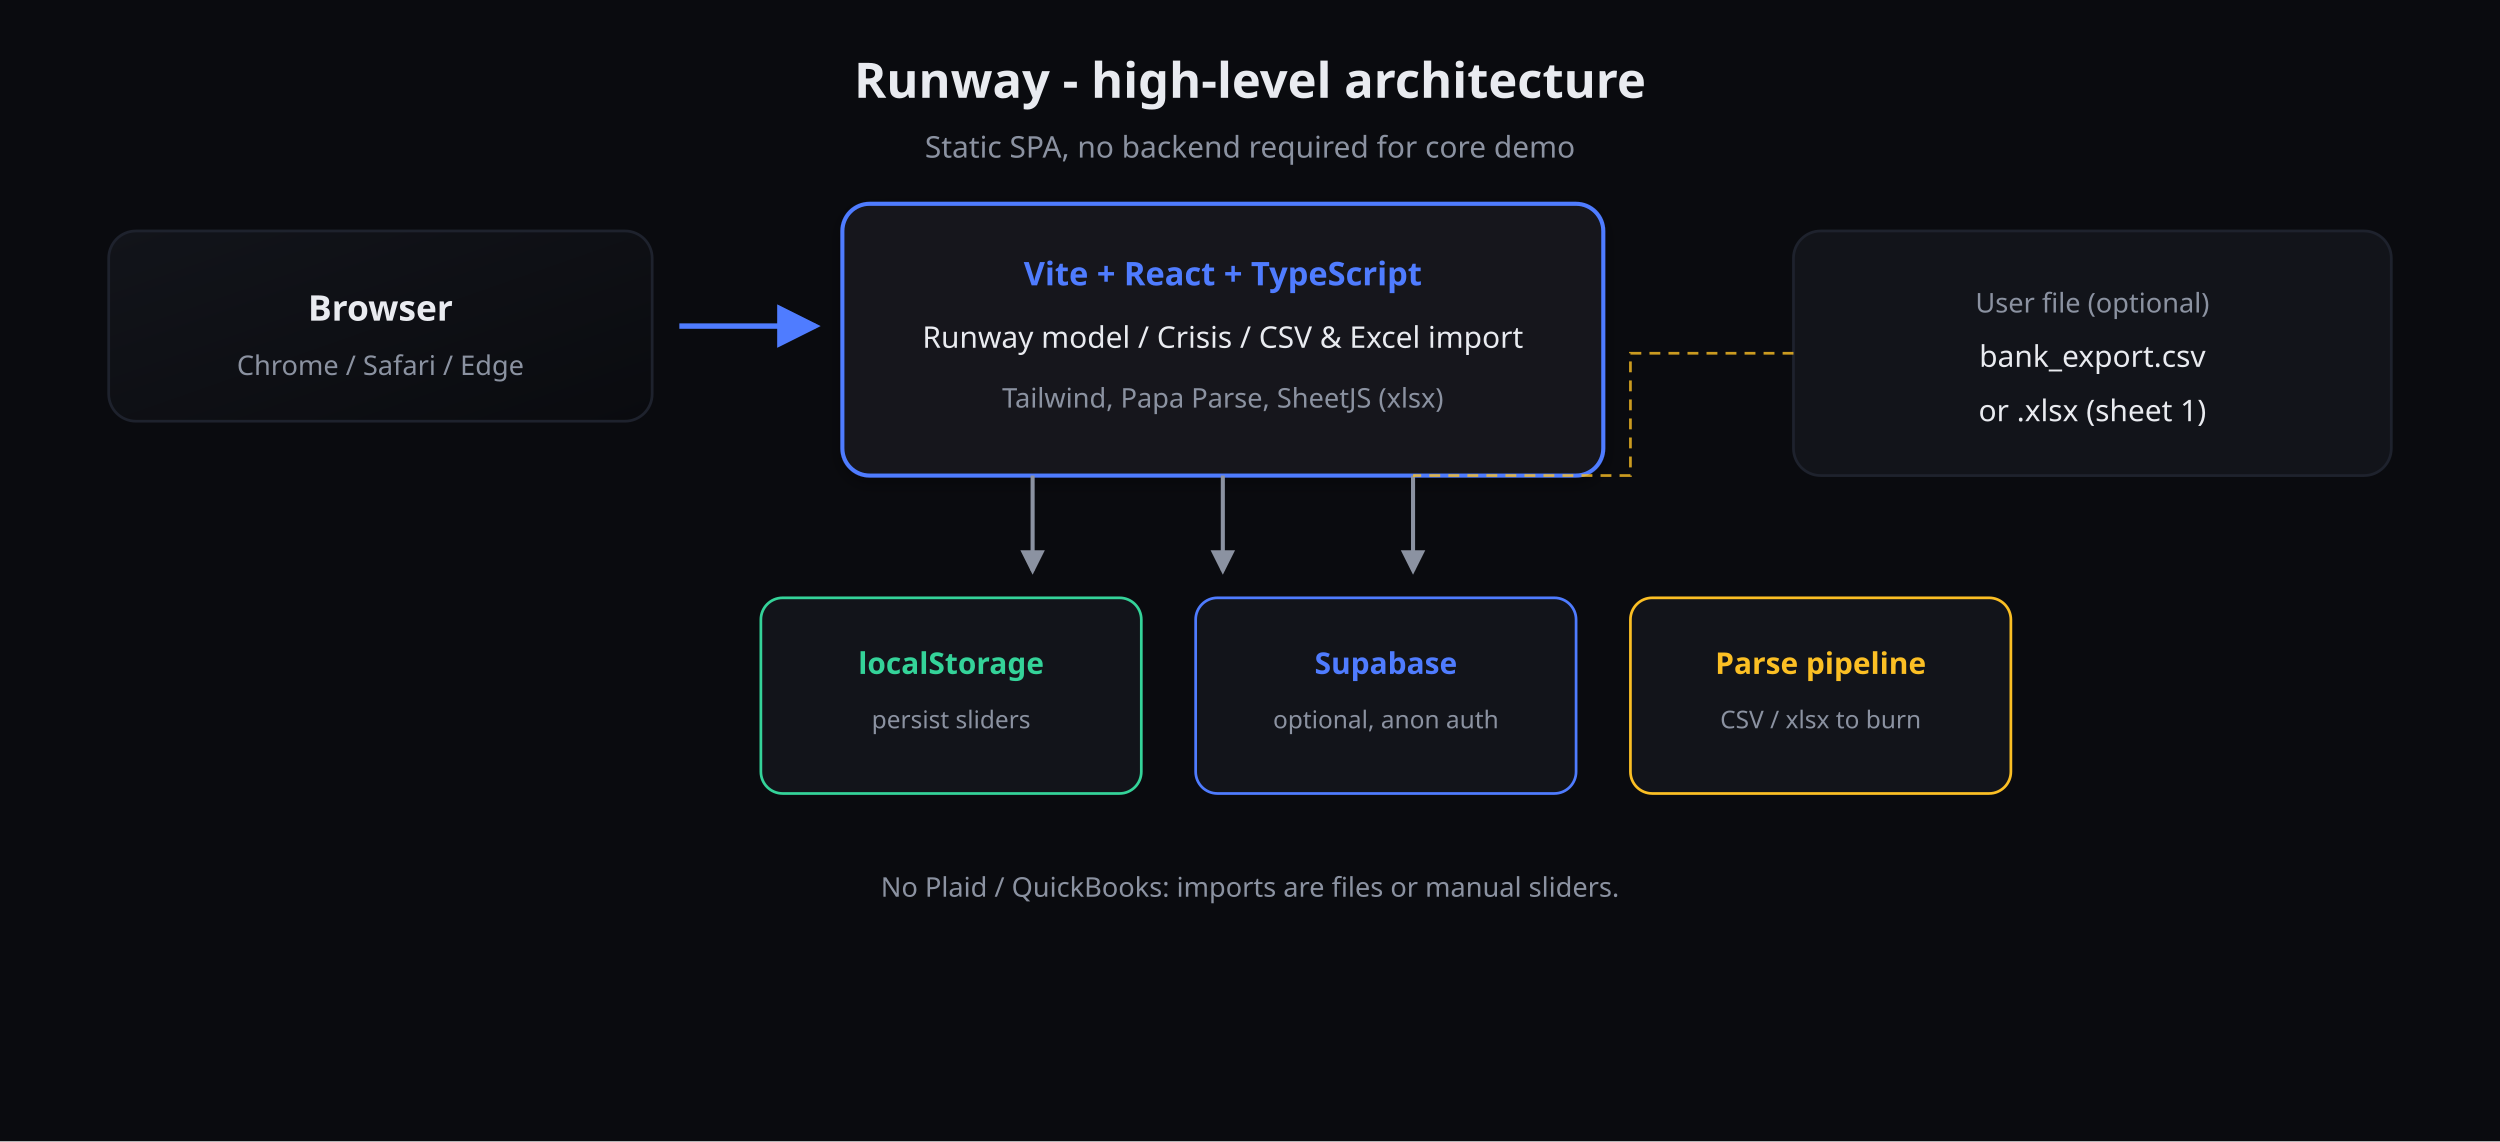
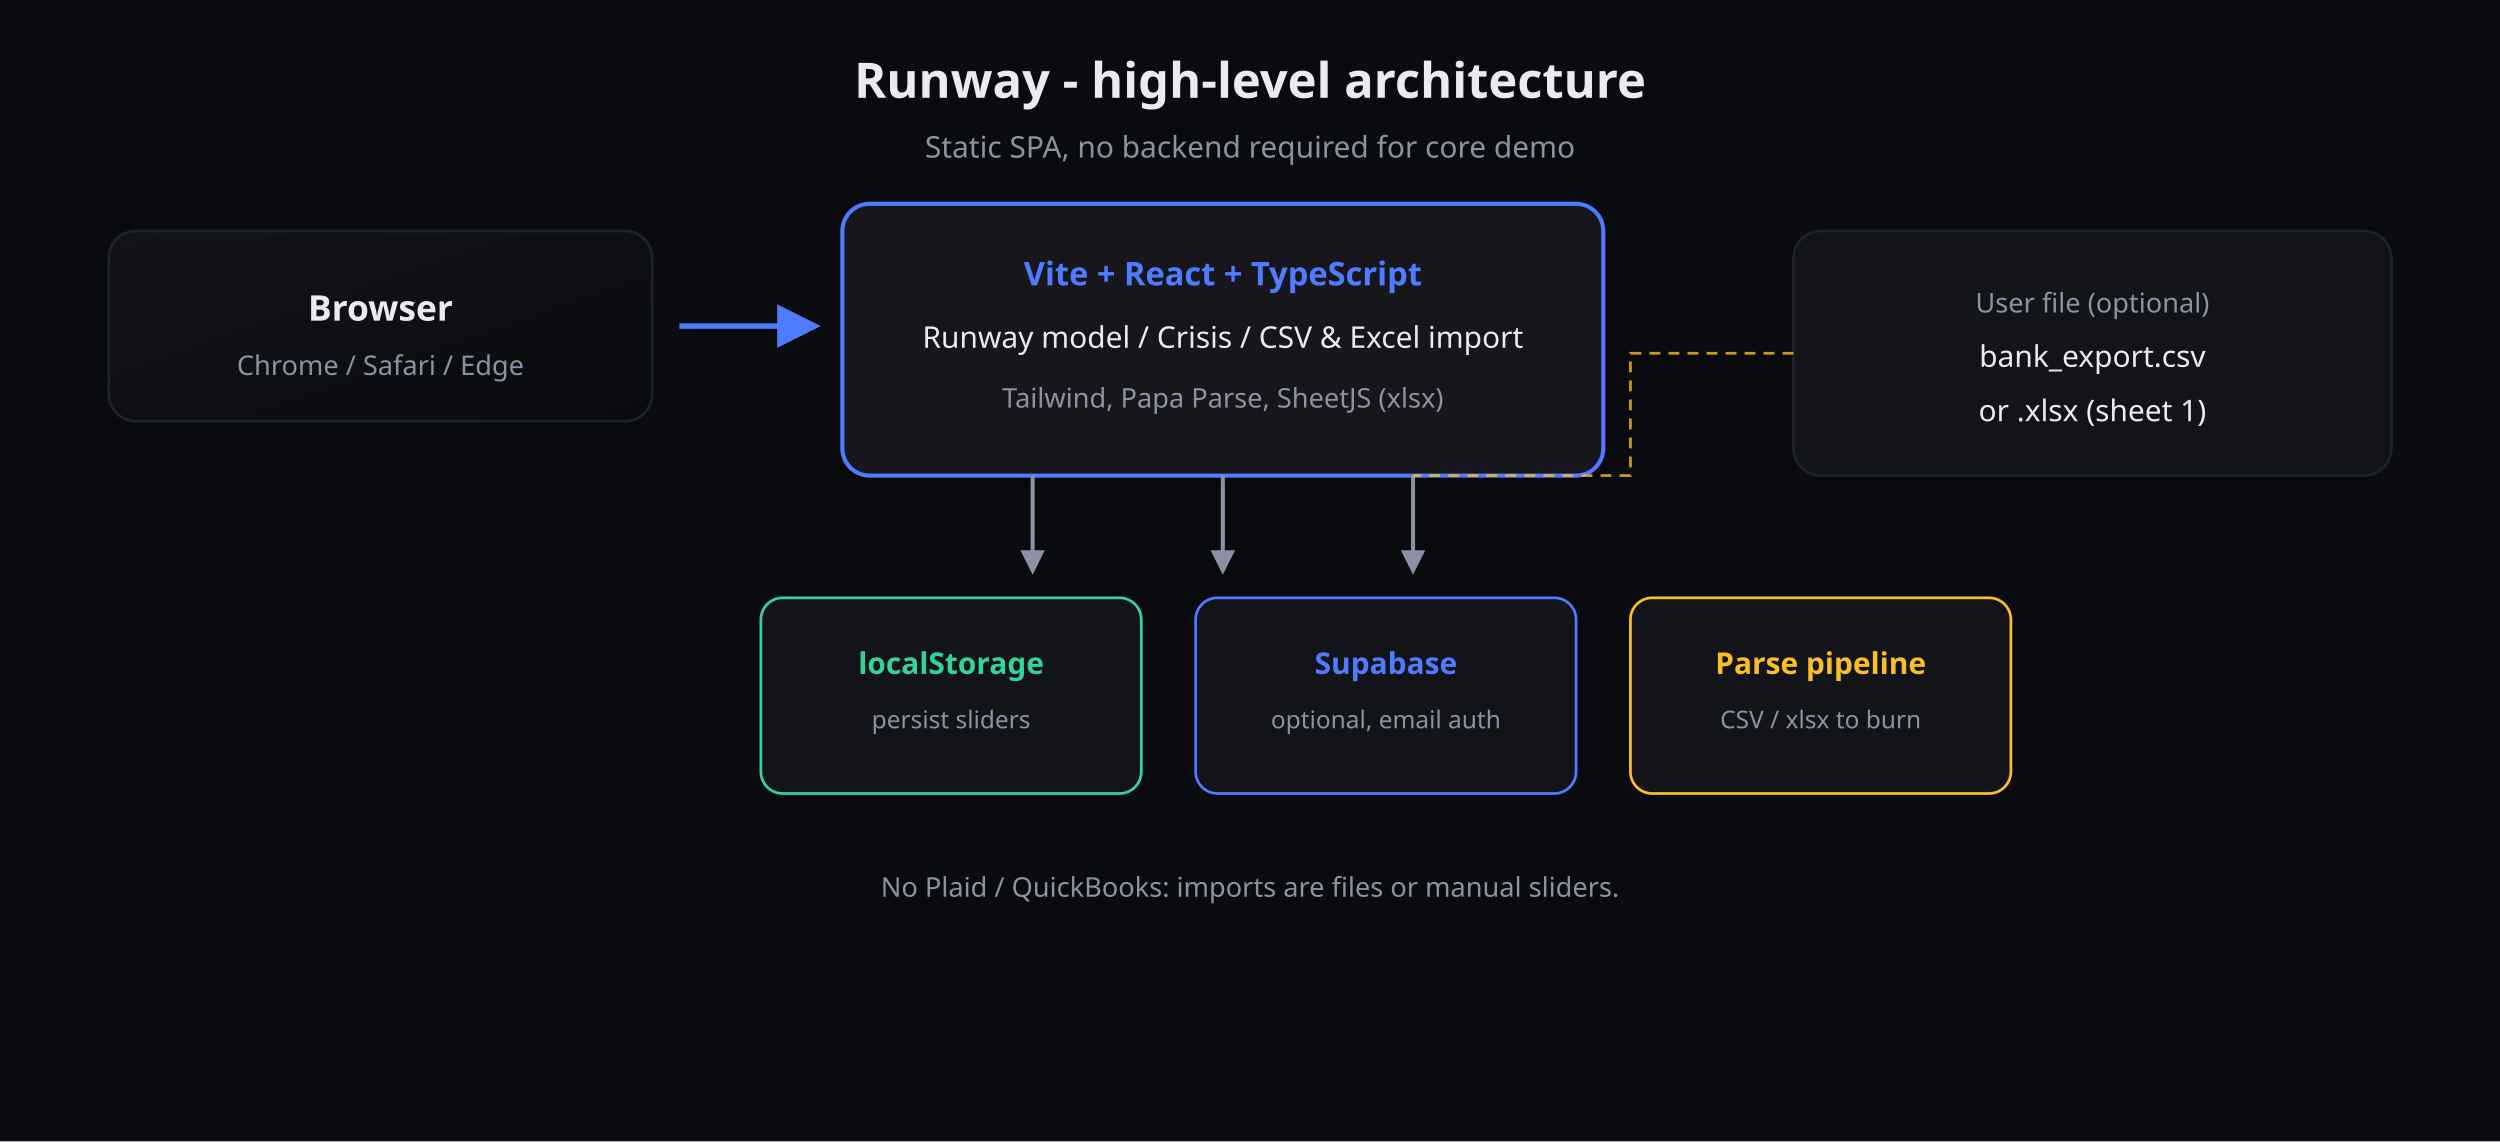
<svg xmlns="http://www.w3.org/2000/svg" viewBox="0 0 920 420" width="920" height="420">
  <defs>
    <linearGradient id="bg" x1="0%" y1="0%" x2="100%" y2="100%">
      <stop offset="0%" style="stop-color:#12141a" />
      <stop offset="100%" style="stop-color:#0a0b0f" />
    </linearGradient>
    <filter id="shadow">
      <feDropShadow dx="0" dy="2" stdDeviation="3" flood-opacity="0.35" />
    </filter>
    <marker id="arr" markerWidth="8" markerHeight="8" refX="7" refY="4" orient="auto">
      <polygon points="0 0, 8 4, 0 8" fill="#4f7cff" />
    </marker>
    <marker id="arr2" markerWidth="6" markerHeight="6" refX="5" refY="3" orient="auto">
      <polygon points="0 0, 6 3, 0 6" fill="#8b92a1" />
    </marker>
  </defs>
  <rect width="920" height="420" fill="#0a0b0f" />
  <text x="460" y="36" fill="#e9ebf0" font-family="system-ui,Segoe UI,sans-serif" font-size="18" font-weight="600" text-anchor="middle">Runway - high-level architecture</text>
  <text x="460" y="58" fill="#8b92a1" font-family="system-ui,sans-serif" font-size="11" text-anchor="middle">Static SPA, no backend required for core demo</text>
  <rect x="40" y="85" width="200" height="70" rx="10" fill="url(#bg)" stroke="#1e222d" stroke-width="1" />
  <text x="140" y="118" fill="#e9ebf0" font-family="system-ui,sans-serif" font-size="13" font-weight="600" text-anchor="middle">Browser</text>
  <text x="140" y="138" fill="#8b92a1" font-family="system-ui,sans-serif" font-size="10" text-anchor="middle">Chrome / Safari / Edge</text>
  <path d="M 250 120 L 300 120" stroke="#4f7cff" stroke-width="2" marker-end="url(#arr)" />
  <rect x="310" y="75" width="280" height="100" rx="10" fill="#12141a" stroke="#4f7cff" stroke-width="1.5" filter="url(#shadow)" />
  <text x="450" y="105" fill="#4f7cff" font-family="system-ui,sans-serif" font-size="12" font-weight="600" text-anchor="middle">Vite + React + TypeScript</text>
  <text x="450" y="128" fill="#e9ebf0" font-family="system-ui,sans-serif" font-size="11" text-anchor="middle">Runway model / Crisis / CSV &amp; Excel import</text>
  <text x="450" y="150" fill="#8b92a1" font-family="system-ui,sans-serif" font-size="10" text-anchor="middle">Tailwind, Papa Parse, SheetJS (xlsx)</text>
  <path d="M 380 175 L 380 210" stroke="#8b92a1" stroke-width="1.5" marker-end="url(#arr2)" />
  <path d="M 450 175 L 450 210" stroke="#8b92a1" stroke-width="1.5" marker-end="url(#arr2)" />
  <path d="M 520 175 L 520 210" stroke="#8b92a1" stroke-width="1.5" marker-end="url(#arr2)" />
  <rect x="280" y="220" width="140" height="72" rx="8" fill="#12141a" stroke="#34d399" stroke-width="1" />
  <text x="350" y="248" fill="#34d399" font-family="system-ui,sans-serif" font-size="11" font-weight="600" text-anchor="middle">localStorage</text>
  <text x="350" y="268" fill="#8b92a1" font-family="system-ui,sans-serif" font-size="9" text-anchor="middle">persist sliders</text>
  <rect x="440" y="220" width="140" height="72" rx="8" fill="#12141a" stroke="#4f7cff" stroke-width="1" />
  <text x="510" y="248" fill="#4f7cff" font-family="system-ui,sans-serif" font-size="11" font-weight="600" text-anchor="middle">Supabase</text>
-   <text x="510" y="268" fill="#8b92a1" font-family="system-ui,sans-serif" font-size="9" text-anchor="middle">optional, anon auth</text>
+   <text x="510" y="268" fill="#8b92a1" font-family="system-ui,sans-serif" font-size="9" text-anchor="middle">optional, email auth</text>
  <rect x="600" y="220" width="140" height="72" rx="8" fill="#12141a" stroke="#fbbf24" stroke-width="1" />
  <text x="670" y="248" fill="#fbbf24" font-family="system-ui,sans-serif" font-size="11" font-weight="600" text-anchor="middle">Parse pipeline</text>
  <text x="670" y="268" fill="#8b92a1" font-family="system-ui,sans-serif" font-size="9" text-anchor="middle">CSV / xlsx to burn</text>
  <rect x="660" y="85" width="220" height="90" rx="10" fill="#12141a" stroke="#1e222d" stroke-width="1" />
  <text x="770" y="115" fill="#8b92a1" font-family="system-ui,sans-serif" font-size="10" text-anchor="middle">User file (optional)</text>
  <text x="770" y="135" fill="#e9ebf0" font-family="system-ui,sans-serif" font-size="11" text-anchor="middle">bank_export.csv</text>
  <text x="770" y="155" fill="#e9ebf0" font-family="system-ui,sans-serif" font-size="11" text-anchor="middle">or .xlsx (sheet 1)</text>
  <path d="M 660 130 L 600 130 L 600 175 L 520 175" fill="none" stroke="#fbbf24" stroke-width="1" stroke-dasharray="4 3" opacity="0.8" />
  <text x="460" y="330" fill="#8b92a1" font-family="system-ui,sans-serif" font-size="10" text-anchor="middle">No Plaid / QuickBooks: imports are files or manual sliders.</text>
</svg>
